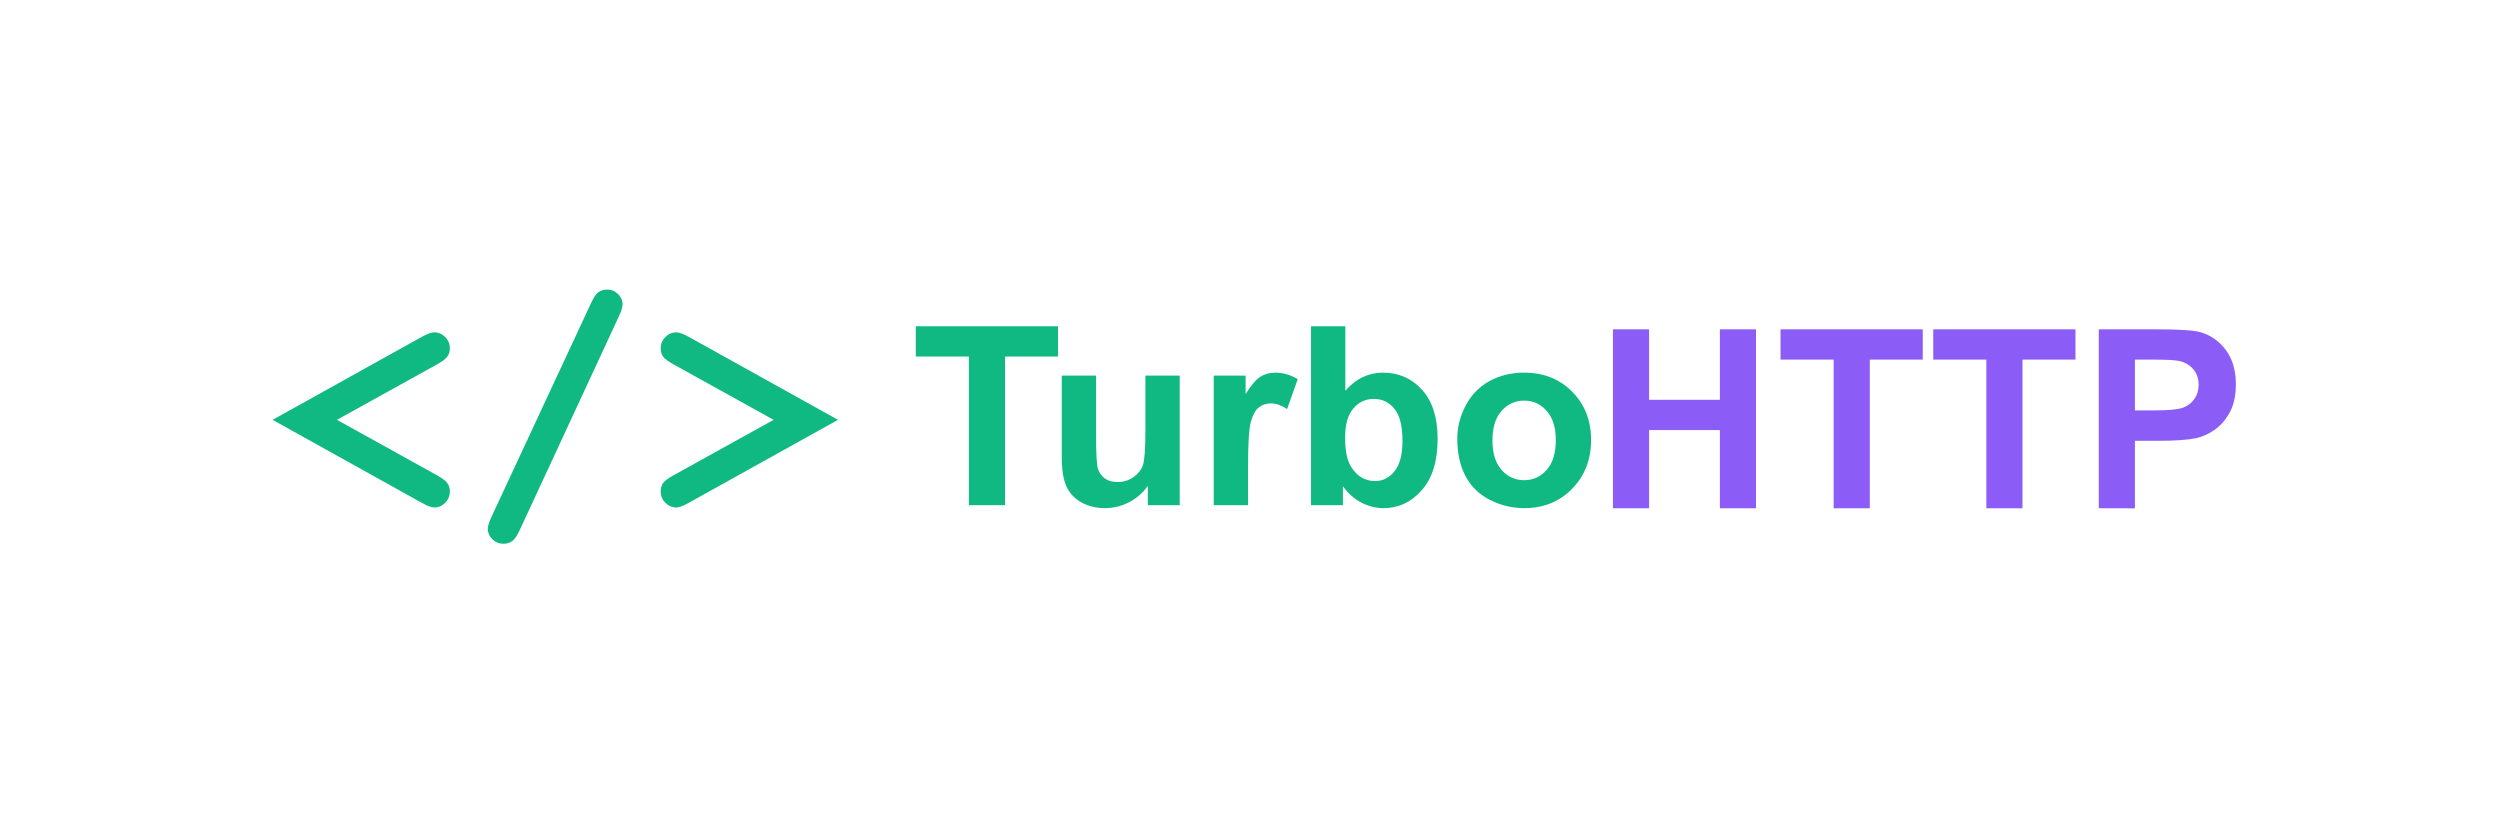
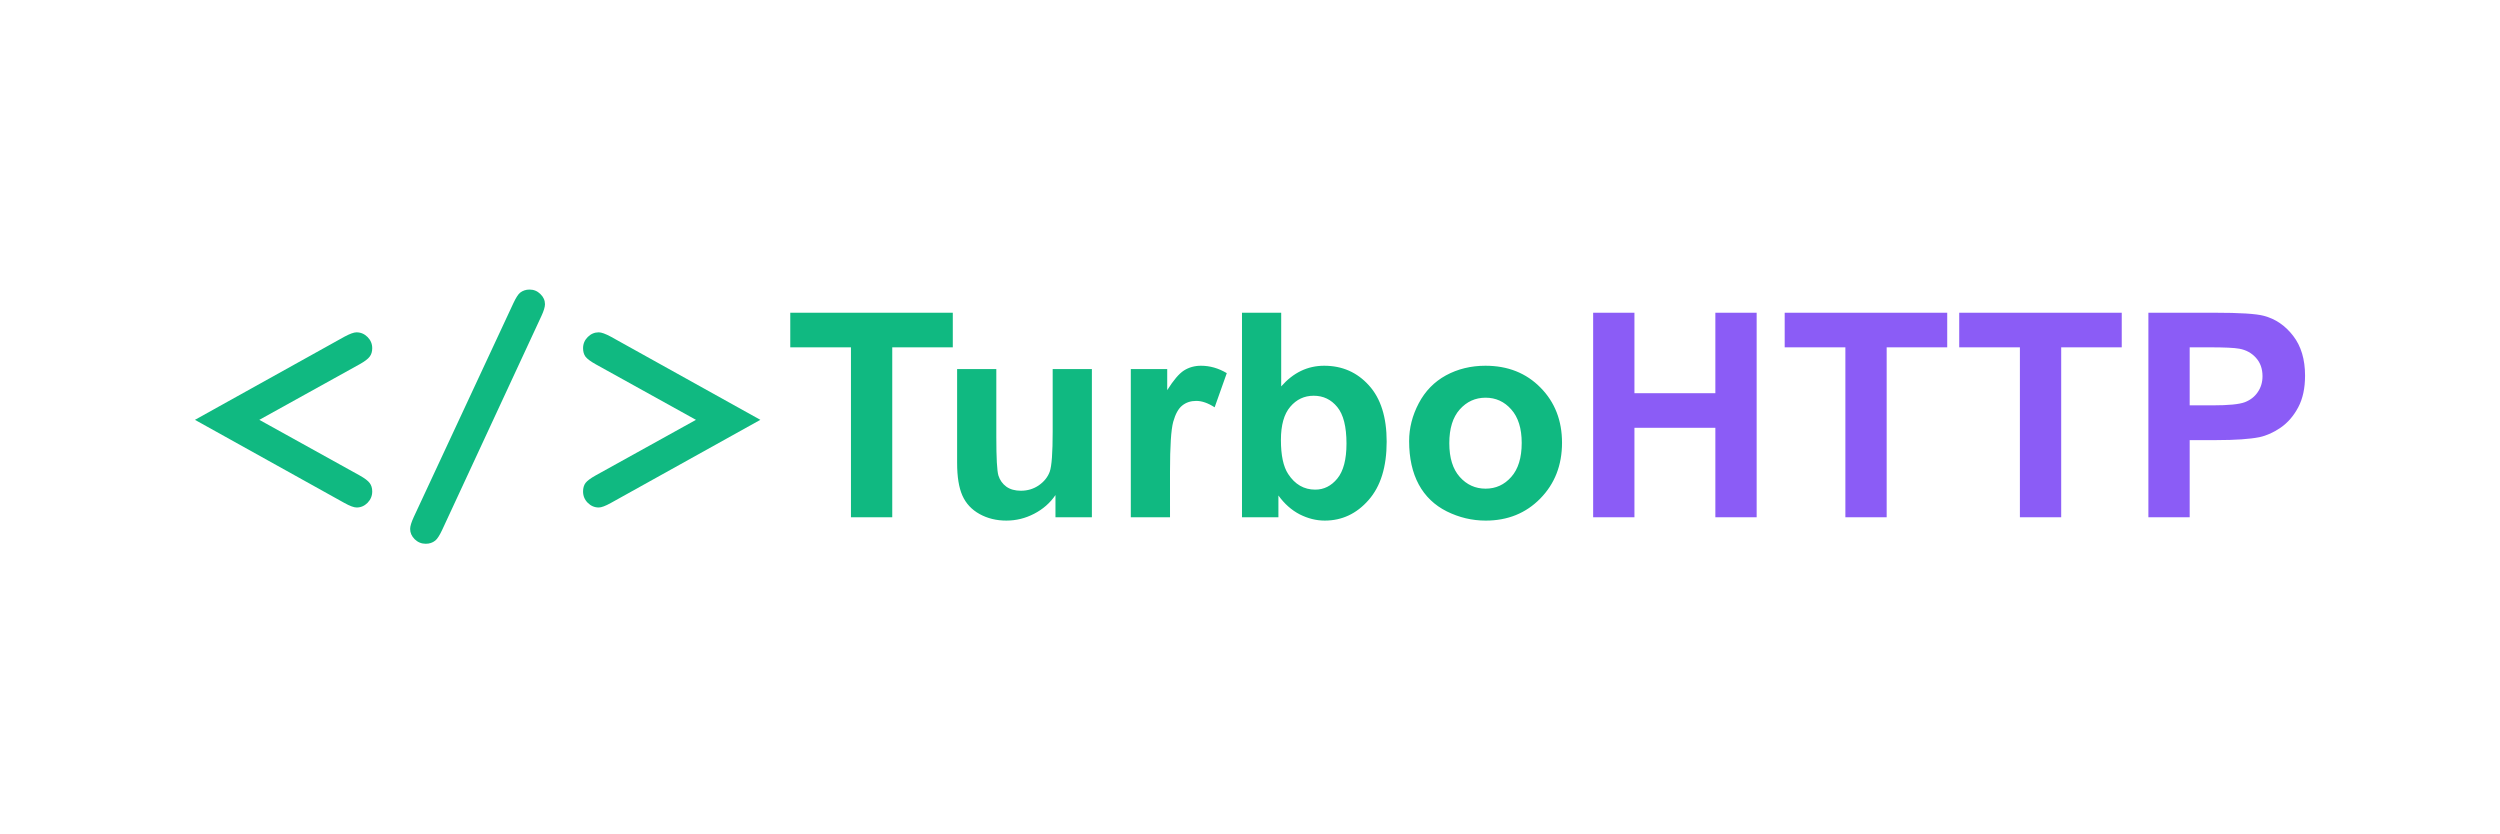
<svg xmlns="http://www.w3.org/2000/svg" viewBox="0 0 420 140" width="420" height="140" version="1.1" id="svg2">
  <defs id="defs2">
    <rect x="151.351" y="156.081" width="230.811" height="53.919" id="rect3" />
  </defs>
-   <g id="g3" transform="translate(1.418919)">
-     <path d="m 55.19,70.533 16.859,9.344 q 1.27,0.711 1.676,1.27 0.432,0.559 0.432,1.422 0,1.092 -0.787,1.904 -0.787,0.787 -1.828,0.787 -0.686,0 -2.057,-0.762 L 44.374,70.533 69.485,56.568 q 1.371,-0.736 2.031,-0.736 1.066,0 1.854,0.787 0.787,0.787 0.787,1.879 0,0.863 -0.432,1.422 -0.406,0.559 -1.676,1.27 z M 102.569,53.115 85.888,89.068 q -0.635,1.346 -1.143,1.752 -0.66,0.533 -1.6,0.533 -1.066,0 -1.854,-0.762 -0.762,-0.762 -0.762,-1.727 0,-0.686 0.609,-2.006 L 97.872,50.932 q 0.635,-1.346 1.117,-1.752 0.686,-0.533 1.6,-0.533 1.066,0 1.828,0.762 0.762,0.736 0.762,1.701 0,0.686 -0.609,2.006 z m 25.975,17.418 -16.859,-9.344 q -1.27,-0.711 -1.701,-1.27 -0.406,-0.559 -0.406,-1.422 0,-1.092 0.787,-1.879 0.787,-0.787 1.854,-0.787 0.66,0 2.031,0.736 l 25.111,13.965 -25.111,13.965 q -1.371,0.762 -2.031,0.762 -1.066,0 -1.854,-0.787 -0.787,-0.787 -0.787,-1.904 0,-0.863 0.406,-1.422 0.432,-0.559 1.701,-1.27 z" id="text1" style="font-weight:700;font-size:52px;font-family:monospace;fill:#10b981;fill-opacity:1" aria-label="&lt;/&gt;" />
-     <g id="text2" style="font-weight:700;font-size:42px;font-family:Inter, Arial, sans-serif" aria-label="TurboHTTP" transform="translate(-18.46991,-0.1242244)">
-       <path style="fill:#10b981;fill-opacity:1" d="M 179.823,85 V 60.021 h -8.921 v -5.086 h 23.892 v 5.086 h -8.9 V 85 Z m 30.064,0 v -3.261 q -1.189,1.743 -3.138,2.748 -1.928,1.005 -4.081,1.005 -2.194,0 -3.938,-0.964 -1.743,-0.964 -2.522,-2.707 -0.779,-1.743 -0.779,-4.819 v -13.781 h 5.763 v 10.008 q 0,4.594 0.308,5.64 0.328,1.025 1.169,1.641 0.841,0.595 2.133,0.595 1.477,0 2.646,-0.8 1.169,-0.82 1.6,-2.01 0.431,-1.21 0.431,-5.886 v -9.188 h 5.763 V 85 Z m 16.837,0 h -5.763 V 63.221 h 5.353 v 3.097 q 1.374,-2.194 2.461,-2.892 1.107,-0.697 2.502,-0.697 1.969,0 3.794,1.087 l -1.784,5.024 q -1.456,-0.943 -2.707,-0.943 -1.21,0 -2.051,0.677 -0.841,0.656 -1.333,2.399 -0.472,1.743 -0.472,7.301 z m 10.582,0 V 54.936 h 5.763 v 10.828 q 2.666,-3.035 6.316,-3.035 3.979,0 6.583,2.892 2.604,2.871 2.604,8.265 0,5.578 -2.666,8.593 -2.646,3.015 -6.439,3.015 -1.866,0 -3.691,-0.923 -1.805,-0.943 -3.117,-2.769 V 85 Z m 5.722,-11.361 q 0,3.384 1.066,5.004 1.497,2.297 3.979,2.297 1.907,0 3.24,-1.62 1.354,-1.641 1.354,-5.147 0,-3.732 -1.354,-5.373 -1.354,-1.661 -3.466,-1.661 -2.071,0 -3.445,1.62 -1.374,1.6 -1.374,4.881 z m 18.847,0.164 q 0,-2.871 1.415,-5.558 1.415,-2.687 3.999,-4.102 2.604,-1.415 5.804,-1.415 4.942,0 8.101,3.22 3.158,3.199 3.158,8.101 0,4.942 -3.199,8.203 -3.179,3.24 -8.019,3.24 -2.994,0 -5.722,-1.354 -2.707,-1.354 -4.122,-3.958 -1.415,-2.625 -1.415,-6.378 z m 5.906,0.308 q 0,3.24 1.538,4.963 1.538,1.723 3.794,1.723 2.256,0 3.773,-1.723 1.538,-1.723 1.538,-5.004 0,-3.199 -1.538,-4.922 -1.518,-1.723 -3.773,-1.723 -2.256,0 -3.794,1.723 -1.538,1.723 -1.538,4.963 z" id="path2" />
-       <path d="m 288.026,85.518 v -30.064 h 6.07 v 11.833 h 11.895 v -11.833 h 6.07 v 30.064 h -6.07 v -13.146 h -11.895 v 13.146 z m 37.078,0 v -24.979 h -8.921 v -5.086 h 23.892 v 5.086 h -8.9 v 24.979 z m 25.655,0 v -24.979 h -8.921 v -5.086 h 23.892 v 5.086 h -8.9 v 24.979 z m 18.888,0 v -30.064 h 9.741 q 5.537,0 7.219,0.451 2.584,0.677 4.327,2.953 1.743,2.256 1.743,5.845 0,2.769 -1.005,4.655 -1.005,1.887 -2.563,2.974 -1.538,1.066 -3.138,1.415 -2.174,0.431 -6.296,0.431 h -3.958 v 11.341 z m 6.07,-24.979 v 8.531 h 3.322 q 3.589,0 4.799,-0.472 1.21,-0.472 1.887,-1.477 0.697,-1.005 0.697,-2.338 0,-1.641 -0.964,-2.707 -0.964,-1.066 -2.44,-1.333 -1.087,-0.205 -4.368,-0.205 z" id="text3" style="font-weight:700;font-size:42px;font-family:Inter, Arial, sans-serif;white-space:pre;fill:#8b5cf6" aria-label="HTTP" />
+   <g id="g3" transform="translate(-19.65001)">
+     <path d="m 63.217,70.533 16.859,9.344 q 1.27,0.711 1.676,1.27 0.432,0.559 0.432,1.422 0,1.092 -0.787,1.904 -0.787,0.787 -1.828,0.787 -0.686,0 -2.057,-0.762 L 52.401,70.533 77.512,56.568 q 1.371,-0.736 2.031,-0.736 1.066,0 1.854,0.787 0.787,0.787 0.787,1.879 0,0.863 -0.432,1.422 -0.406,0.559 -1.676,1.27 z M 110.596,53.115 93.914,89.068 q -0.635,1.346 -1.143,1.752 -0.66,0.533 -1.6,0.533 -1.066,0 -1.854,-0.762 -0.762,-0.762 -0.762,-1.727 0,-0.686 0.609,-2.006 L 105.899,50.932 q 0.635,-1.346 1.117,-1.752 0.686,-0.533 1.6,-0.533 1.066,0 1.828,0.762 0.762,0.736 0.762,1.701 0,0.686 -0.609,2.006 z m 25.975,17.418 -16.859,-9.344 q -1.27,-0.711 -1.701,-1.27 -0.406,-0.559 -0.406,-1.422 0,-1.092 0.787,-1.879 0.787,-0.787 1.854,-0.787 0.66,0 2.031,0.736 l 25.111,13.965 -25.111,13.965 q -1.371,0.762 -2.031,0.762 -1.066,0 -1.854,-0.787 -0.787,-0.787 -0.787,-1.904 0,-0.863 0.406,-1.422 0.432,-0.559 1.701,-1.27 z" id="text1" style="font-weight:700;font-size:52px;font-family:monospace;fill:#10b981;fill-opacity:1" aria-label="&lt;/&gt;" />
+     <g id="text4" style="font-weight:bold;font-size:48px;font-family:Inter, Arial, sans-serif;-inkscape-font-specification:'Inter, Arial, sans-serif, Bold';text-align:center;text-anchor:middle;fill:#8b5cf6" aria-label="TurboHTTP">
+       <path style="fill:#10b981" d="M 162.61,86.898 V 58.352 H 152.415 v -5.812 h 27.305 v 5.812 h -10.172 v 28.547 z m 34.359,0 v -3.727 q -1.359,1.992 -3.586,3.141 -2.203,1.148 -4.664,1.148 -2.508,0 -4.5,-1.102 -1.992,-1.102 -2.883,-3.094 -0.891,-1.992 -0.891,-5.508 v -15.75 h 6.586 v 11.438 q 0,5.25 0.352,6.445 0.375,1.172 1.336,1.875 0.961,0.68 2.438,0.68 1.688,0 3.023,-0.914 1.336,-0.938 1.828,-2.297 0.492,-1.383 0.492,-6.727 v -10.5 h 6.586 v 24.891 z m 19.242,0 h -6.586 V 62.008 h 6.117 v 3.539 q 1.57,-2.508 2.812,-3.305 1.266,-0.797 2.859,-0.797 2.25,0 4.336,1.242 l -2.039,5.742 q -1.664,-1.078 -3.094,-1.078 -1.383,0 -2.344,0.773 -0.961,0.75 -1.523,2.742 -0.539,1.992 -0.539,8.344 z m 12.094,0 V 52.539 h 6.586 v 12.375 q 3.047,-3.469 7.219,-3.469 4.547,0 7.523,3.305 2.977,3.281 2.977,9.445 0,6.375 -3.047,9.82 -3.023,3.445 -7.359,3.445 -2.133,0 -4.219,-1.055 -2.062,-1.078 -3.562,-3.164 v 3.656 z m 6.539,-12.984 q 0,3.867 1.219,5.719 1.711,2.625 4.547,2.625 2.18,0 3.703,-1.852 1.547,-1.875 1.547,-5.883 0,-4.266 -1.547,-6.141 -1.547,-1.898 -3.961,-1.898 -2.367,0 -3.938,1.852 -1.57,1.828 -1.57,5.578 z m 21.539,0.188 q 0,-3.281 1.617,-6.352 1.617,-3.07 4.57,-4.688 2.977,-1.617 6.633,-1.617 5.648,0 9.258,3.68 3.609,3.656 3.609,9.258 0,5.648 -3.656,9.375 -3.633,3.703 -9.164,3.703 -3.422,0 -6.539,-1.547 -3.094,-1.547 -4.711,-4.523 -1.617,-3 -1.617,-7.289 z m 6.75,0.352 q 0,3.703 1.758,5.672 1.758,1.969 4.336,1.969 2.578,0 4.312,-1.969 1.758,-1.969 1.758,-5.719 0,-3.656 -1.758,-5.625 -1.734,-1.969 -4.312,-1.969 -2.578,0 -4.336,1.969 -1.758,1.969 -1.758,5.672 z" id="path6" />
+       <path d="M 287.298,86.898 V 52.539 h 6.938 V 66.062 h 13.594 V 52.539 h 6.938 v 34.359 h -6.938 V 71.875 h -13.594 v 15.023 z m 42.375,0 V 58.352 H 319.478 v -5.812 h 27.305 v 5.812 h -10.172 v 28.547 z m 29.32,0 V 58.352 h -10.195 v -5.812 h 27.305 v 5.812 h -10.172 v 28.547 z m 21.586,0 V 52.539 h 11.133 q 6.328,0 8.25,0.516 2.953,0.773 4.945,3.375 1.992,2.578 1.992,6.68 0,3.164 -1.148,5.32 -1.148,2.156 -2.93,3.398 -1.758,1.219 -3.586,1.617 -2.484,0.492 -7.195,0.492 h -4.523 v 12.961 z m 6.938,-28.547 v 9.75 h 3.797 q 4.102,0 5.484,-0.539 1.383,-0.539 2.156,-1.688 0.797,-1.148 0.797,-2.672 0,-1.875 -1.102,-3.094 -1.102,-1.219 -2.789,-1.523 -1.242,-0.234 -4.992,-0.234 z" id="path7" />
    </g>
  </g>
</svg>
